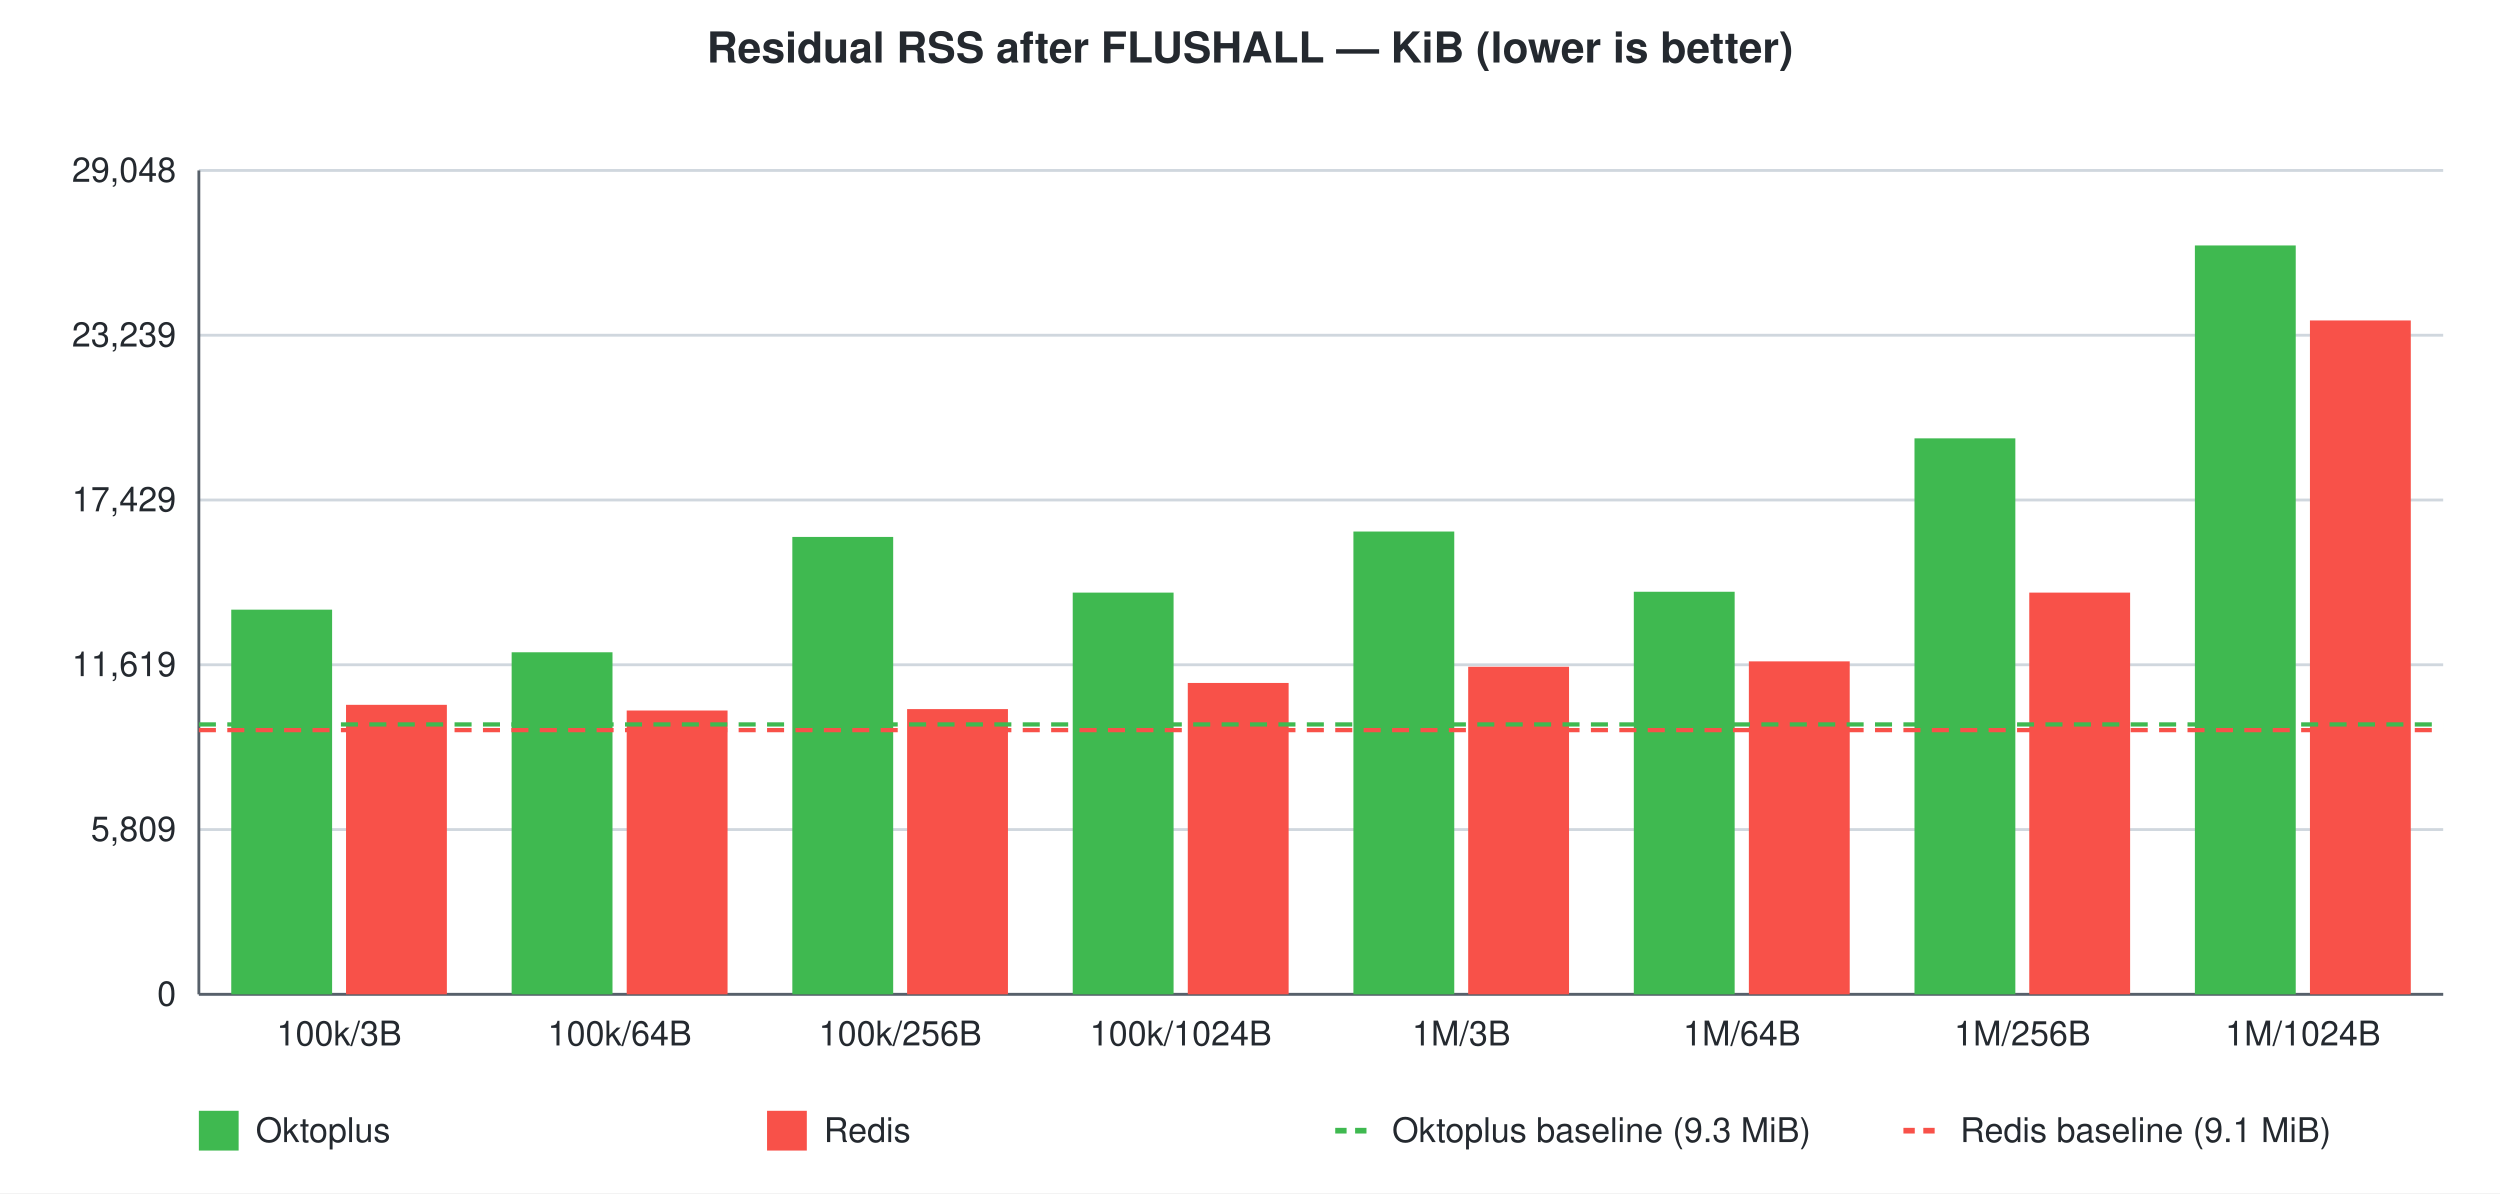
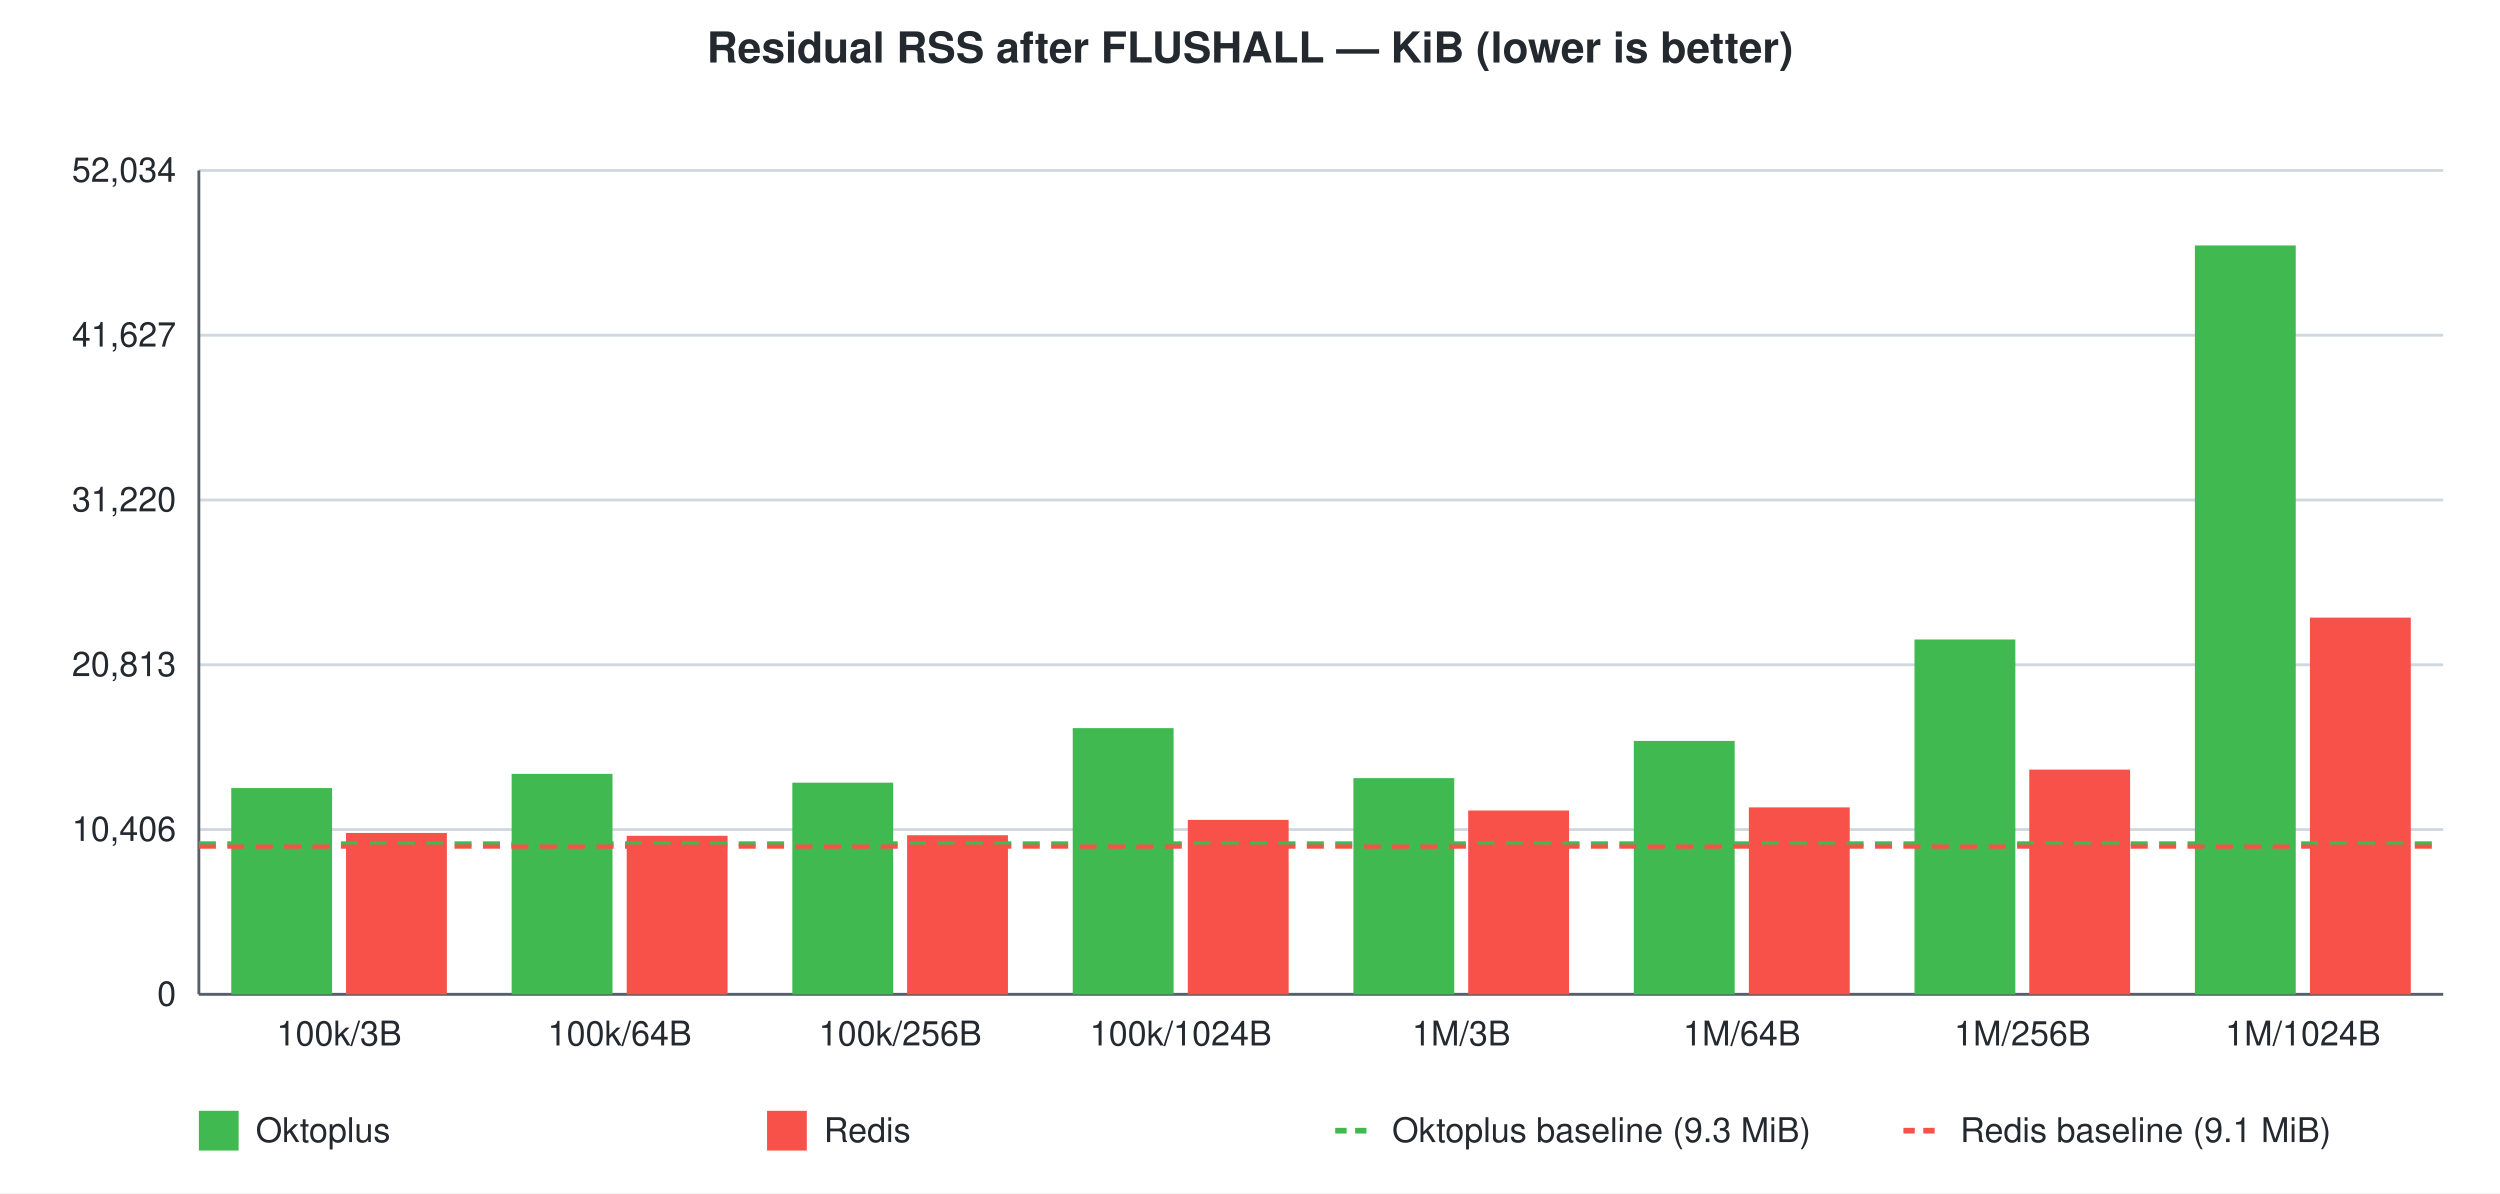
<svg xmlns="http://www.w3.org/2000/svg" width="880" height="420" viewBox="0 0 880 420" font-family="-apple-system, Segoe UI, Helvetica, Arial, sans-serif" font-size="12">
  <rect width="880" height="420" fill="#ffffff" />
  <text x="440.0" y="22" text-anchor="middle" fill="#24292f" font-size="15" font-weight="600">Residual RSS after FLUSHALL — KiB (lower is better)</text>
  <line x1="70" y1="350.0" x2="860" y2="350.0" stroke="#d0d7de" stroke-width="1" />
  <text x="62" y="354.0" text-anchor="end" fill="#24292f">0</text>
  <line x1="70" y1="292.0" x2="860" y2="292.0" stroke="#d0d7de" stroke-width="1" />
-   <text x="62" y="296.0" text-anchor="end" fill="#24292f">5,809</text>
+   <text x="62" y="296.0" text-anchor="end" fill="#24292f">10,406</text>
  <line x1="70" y1="234.0" x2="860" y2="234.0" stroke="#d0d7de" stroke-width="1" />
-   <text x="62" y="238.0" text-anchor="end" fill="#24292f">11,619</text>
-   <line x1="70" y1="176.0" x2="860" y2="176.0" stroke="#d0d7de" stroke-width="1" />
-   <text x="62" y="180.0" text-anchor="end" fill="#24292f">17,429</text>
-   <line x1="70" y1="118" x2="860" y2="118" stroke="#d0d7de" stroke-width="1" />
-   <text x="62" y="122" text-anchor="end" fill="#24292f">23,239</text>
-   <line x1="70" y1="60" x2="860" y2="60" stroke="#d0d7de" stroke-width="1" />
-   <text x="62" y="64" text-anchor="end" fill="#24292f">29,048</text>
+   <text x="62" y="238.0" text-anchor="end" fill="#24292f">20,813</text>
+   <line x1="70" y1="176" x2="860" y2="176" stroke="#d0d7de" stroke-width="1" />
+   <text x="62" y="180" text-anchor="end" fill="#24292f">31,220</text>
+   <line x1="70" y1="118.0" x2="860" y2="118.0" stroke="#d0d7de" stroke-width="1" />
+   <text x="62" y="122.0" text-anchor="end" fill="#24292f">41,627</text>
+   <line x1="70" y1="60.0" x2="860" y2="60.0" stroke="#d0d7de" stroke-width="1" />
+   <text x="62" y="64.0" text-anchor="end" fill="#24292f">52,034</text>
  <line x1="70" y1="60" x2="70" y2="350" stroke="#57606a" stroke-width="1" />
  <line x1="70" y1="350" x2="860" y2="350" stroke="#57606a" stroke-width="1" />
  <text x="119.375" y="368" text-anchor="middle" fill="#24292f">100k/3B</text>
-   <rect x="81.4" y="214.6" width="35.5" height="135.4" fill="#3fb950" />
-   <rect x="121.8" y="248.1" width="35.5" height="101.9" fill="#f85149" />
+   <rect x="81.4" y="277.4" width="35.5" height="72.6" fill="#3fb950" />
+   <rect x="121.8" y="293.2" width="35.5" height="56.8" fill="#f85149" />
  <text x="218.125" y="368" text-anchor="middle" fill="#24292f">100k/64B</text>
-   <rect x="180.1" y="229.6" width="35.5" height="120.4" fill="#3fb950" />
-   <rect x="220.6" y="250.1" width="35.5" height="99.9" fill="#f85149" />
+   <rect x="180.1" y="272.4" width="35.5" height="77.6" fill="#3fb950" />
+   <rect x="220.6" y="294.2" width="35.5" height="55.8" fill="#f85149" />
  <text x="316.875" y="368" text-anchor="middle" fill="#24292f">100k/256B</text>
-   <rect x="278.9" y="189.0" width="35.5" height="161.0" fill="#3fb950" />
-   <rect x="319.3" y="249.6" width="35.5" height="100.4" fill="#f85149" />
+   <rect x="278.9" y="275.5" width="35.5" height="74.5" fill="#3fb950" />
+   <rect x="319.3" y="294.0" width="35.5" height="56.0" fill="#f85149" />
  <text x="415.625" y="368" text-anchor="middle" fill="#24292f">100k/1024B</text>
-   <rect x="377.6" y="208.6" width="35.5" height="141.4" fill="#3fb950" />
-   <rect x="418.1" y="240.4" width="35.5" height="109.6" fill="#f85149" />
+   <rect x="377.6" y="256.3" width="35.5" height="93.7" fill="#3fb950" />
+   <rect x="418.1" y="288.6" width="35.5" height="61.4" fill="#f85149" />
  <text x="514.375" y="368" text-anchor="middle" fill="#24292f">1M/3B</text>
-   <rect x="476.4" y="187.1" width="35.5" height="162.9" fill="#3fb950" />
-   <rect x="516.8" y="234.7" width="35.5" height="115.3" fill="#f85149" />
+   <rect x="476.4" y="273.9" width="35.5" height="76.1" fill="#3fb950" />
+   <rect x="516.8" y="285.3" width="35.5" height="64.7" fill="#f85149" />
  <text x="613.125" y="368" text-anchor="middle" fill="#24292f">1M/64B</text>
-   <rect x="575.1" y="208.3" width="35.5" height="141.7" fill="#3fb950" />
-   <rect x="615.6" y="232.8" width="35.5" height="117.2" fill="#f85149" />
+   <rect x="575.1" y="260.8" width="35.5" height="89.2" fill="#3fb950" />
+   <rect x="615.6" y="284.2" width="35.5" height="65.8" fill="#f85149" />
  <text x="711.875" y="368" text-anchor="middle" fill="#24292f">1M/256B</text>
-   <rect x="673.9" y="154.3" width="35.5" height="195.7" fill="#3fb950" />
-   <rect x="714.3" y="208.6" width="35.5" height="141.4" fill="#f85149" />
+   <rect x="673.9" y="225.1" width="35.5" height="124.9" fill="#3fb950" />
+   <rect x="714.3" y="270.9" width="35.5" height="79.1" fill="#f85149" />
  <text x="810.625" y="368" text-anchor="middle" fill="#24292f">1M/1024B</text>
  <rect x="772.6" y="86.4" width="35.5" height="263.6" fill="#3fb950" />
-   <rect x="813.1" y="112.8" width="35.5" height="237.2" fill="#f85149" />
-   <line x1="70" y1="255.0" x2="860" y2="255.0" stroke="#3fb950" stroke-width="1.5" stroke-dasharray="6,4" />
-   <line x1="70" y1="257.0" x2="860" y2="257.0" stroke="#f85149" stroke-width="1.5" stroke-dasharray="6,4" />
+   <rect x="813.1" y="217.4" width="35.5" height="132.6" fill="#f85149" />
+   <line x1="70" y1="296.9" x2="860" y2="296.9" stroke="#3fb950" stroke-width="1.5" stroke-dasharray="6,4" />
+   <line x1="70" y1="298.0" x2="860" y2="298.0" stroke="#f85149" stroke-width="1.5" stroke-dasharray="6,4" />
  <rect x="70" y="391" width="14" height="14" fill="#3fb950" />
  <text x="90" y="402" fill="#24292f">Oktoplus</text>
  <rect x="270" y="391" width="14" height="14" fill="#f85149" />
  <text x="290" y="402" fill="#24292f">Redis</text>
  <line x1="470" y1="398" x2="484" y2="398" stroke="#3fb950" stroke-width="2" stroke-dasharray="4,3" />
  <text x="490" y="402" fill="#24292f">Oktoplus baseline (9.3 MiB)</text>
  <line x1="670" y1="398" x2="684" y2="398" stroke="#f85149" stroke-width="2" stroke-dasharray="4,3" />
  <text x="690" y="402" fill="#24292f">Redis baseline (9.1 MiB)</text>
</svg>
